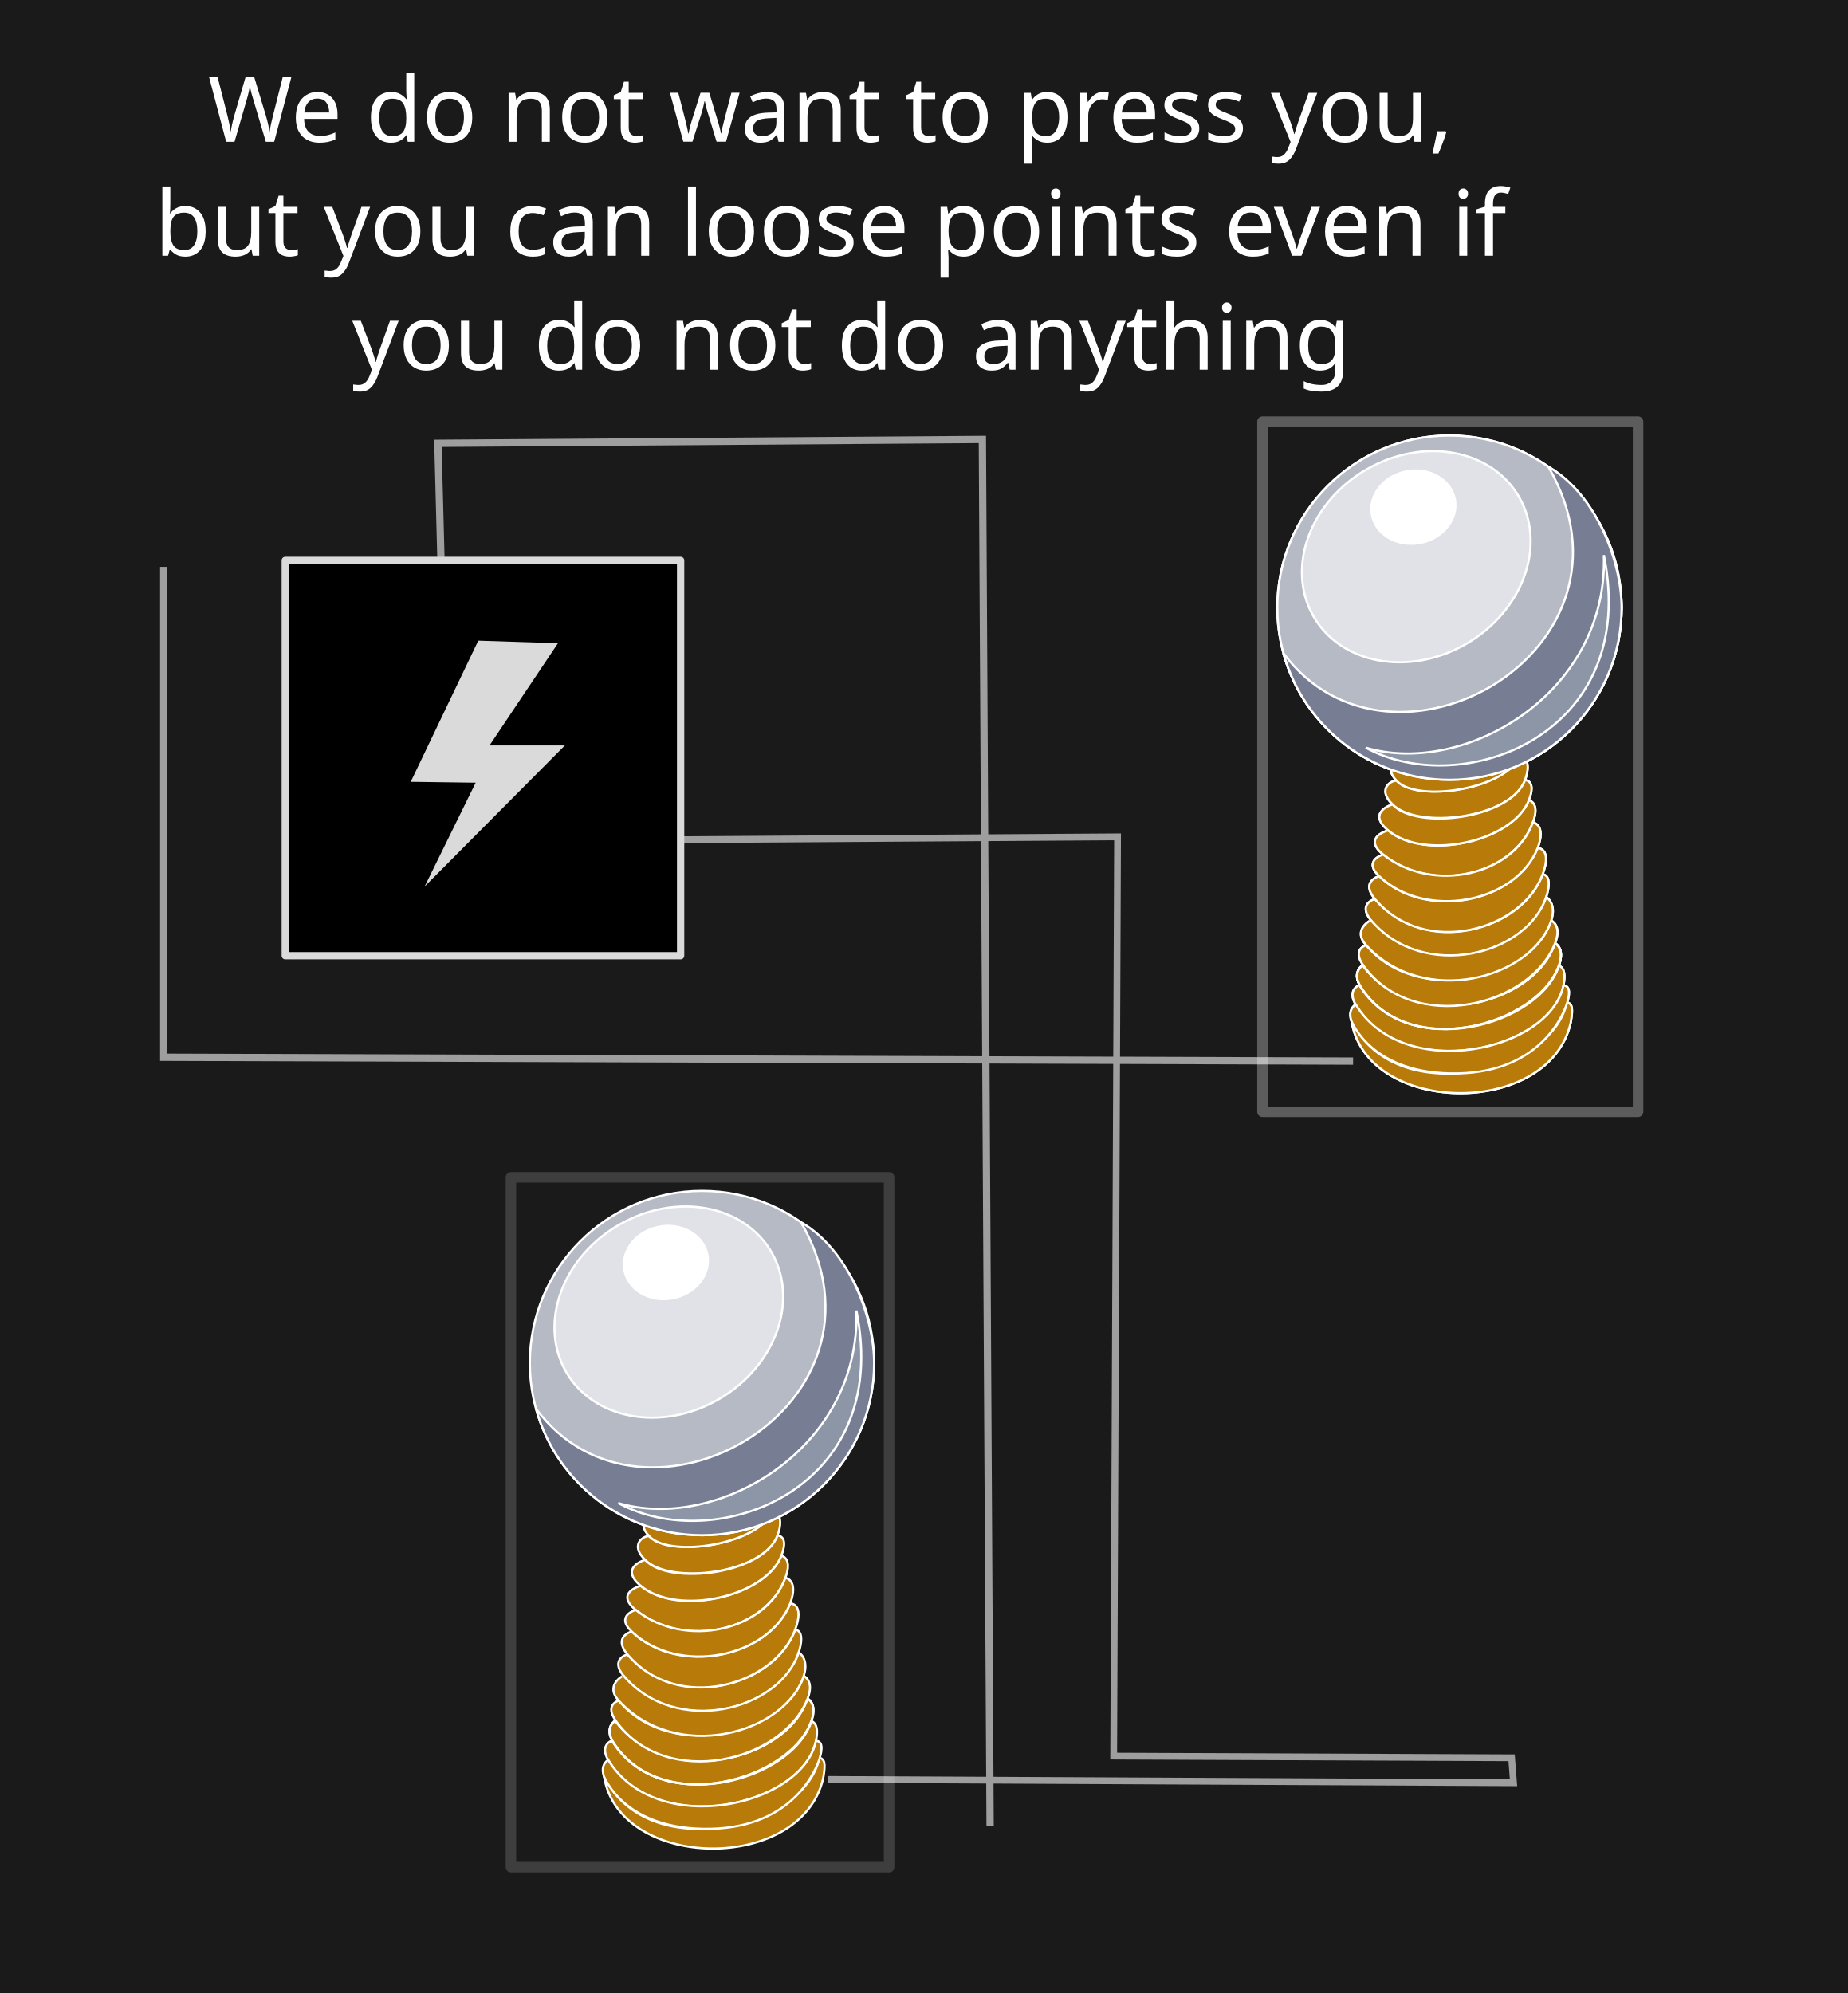
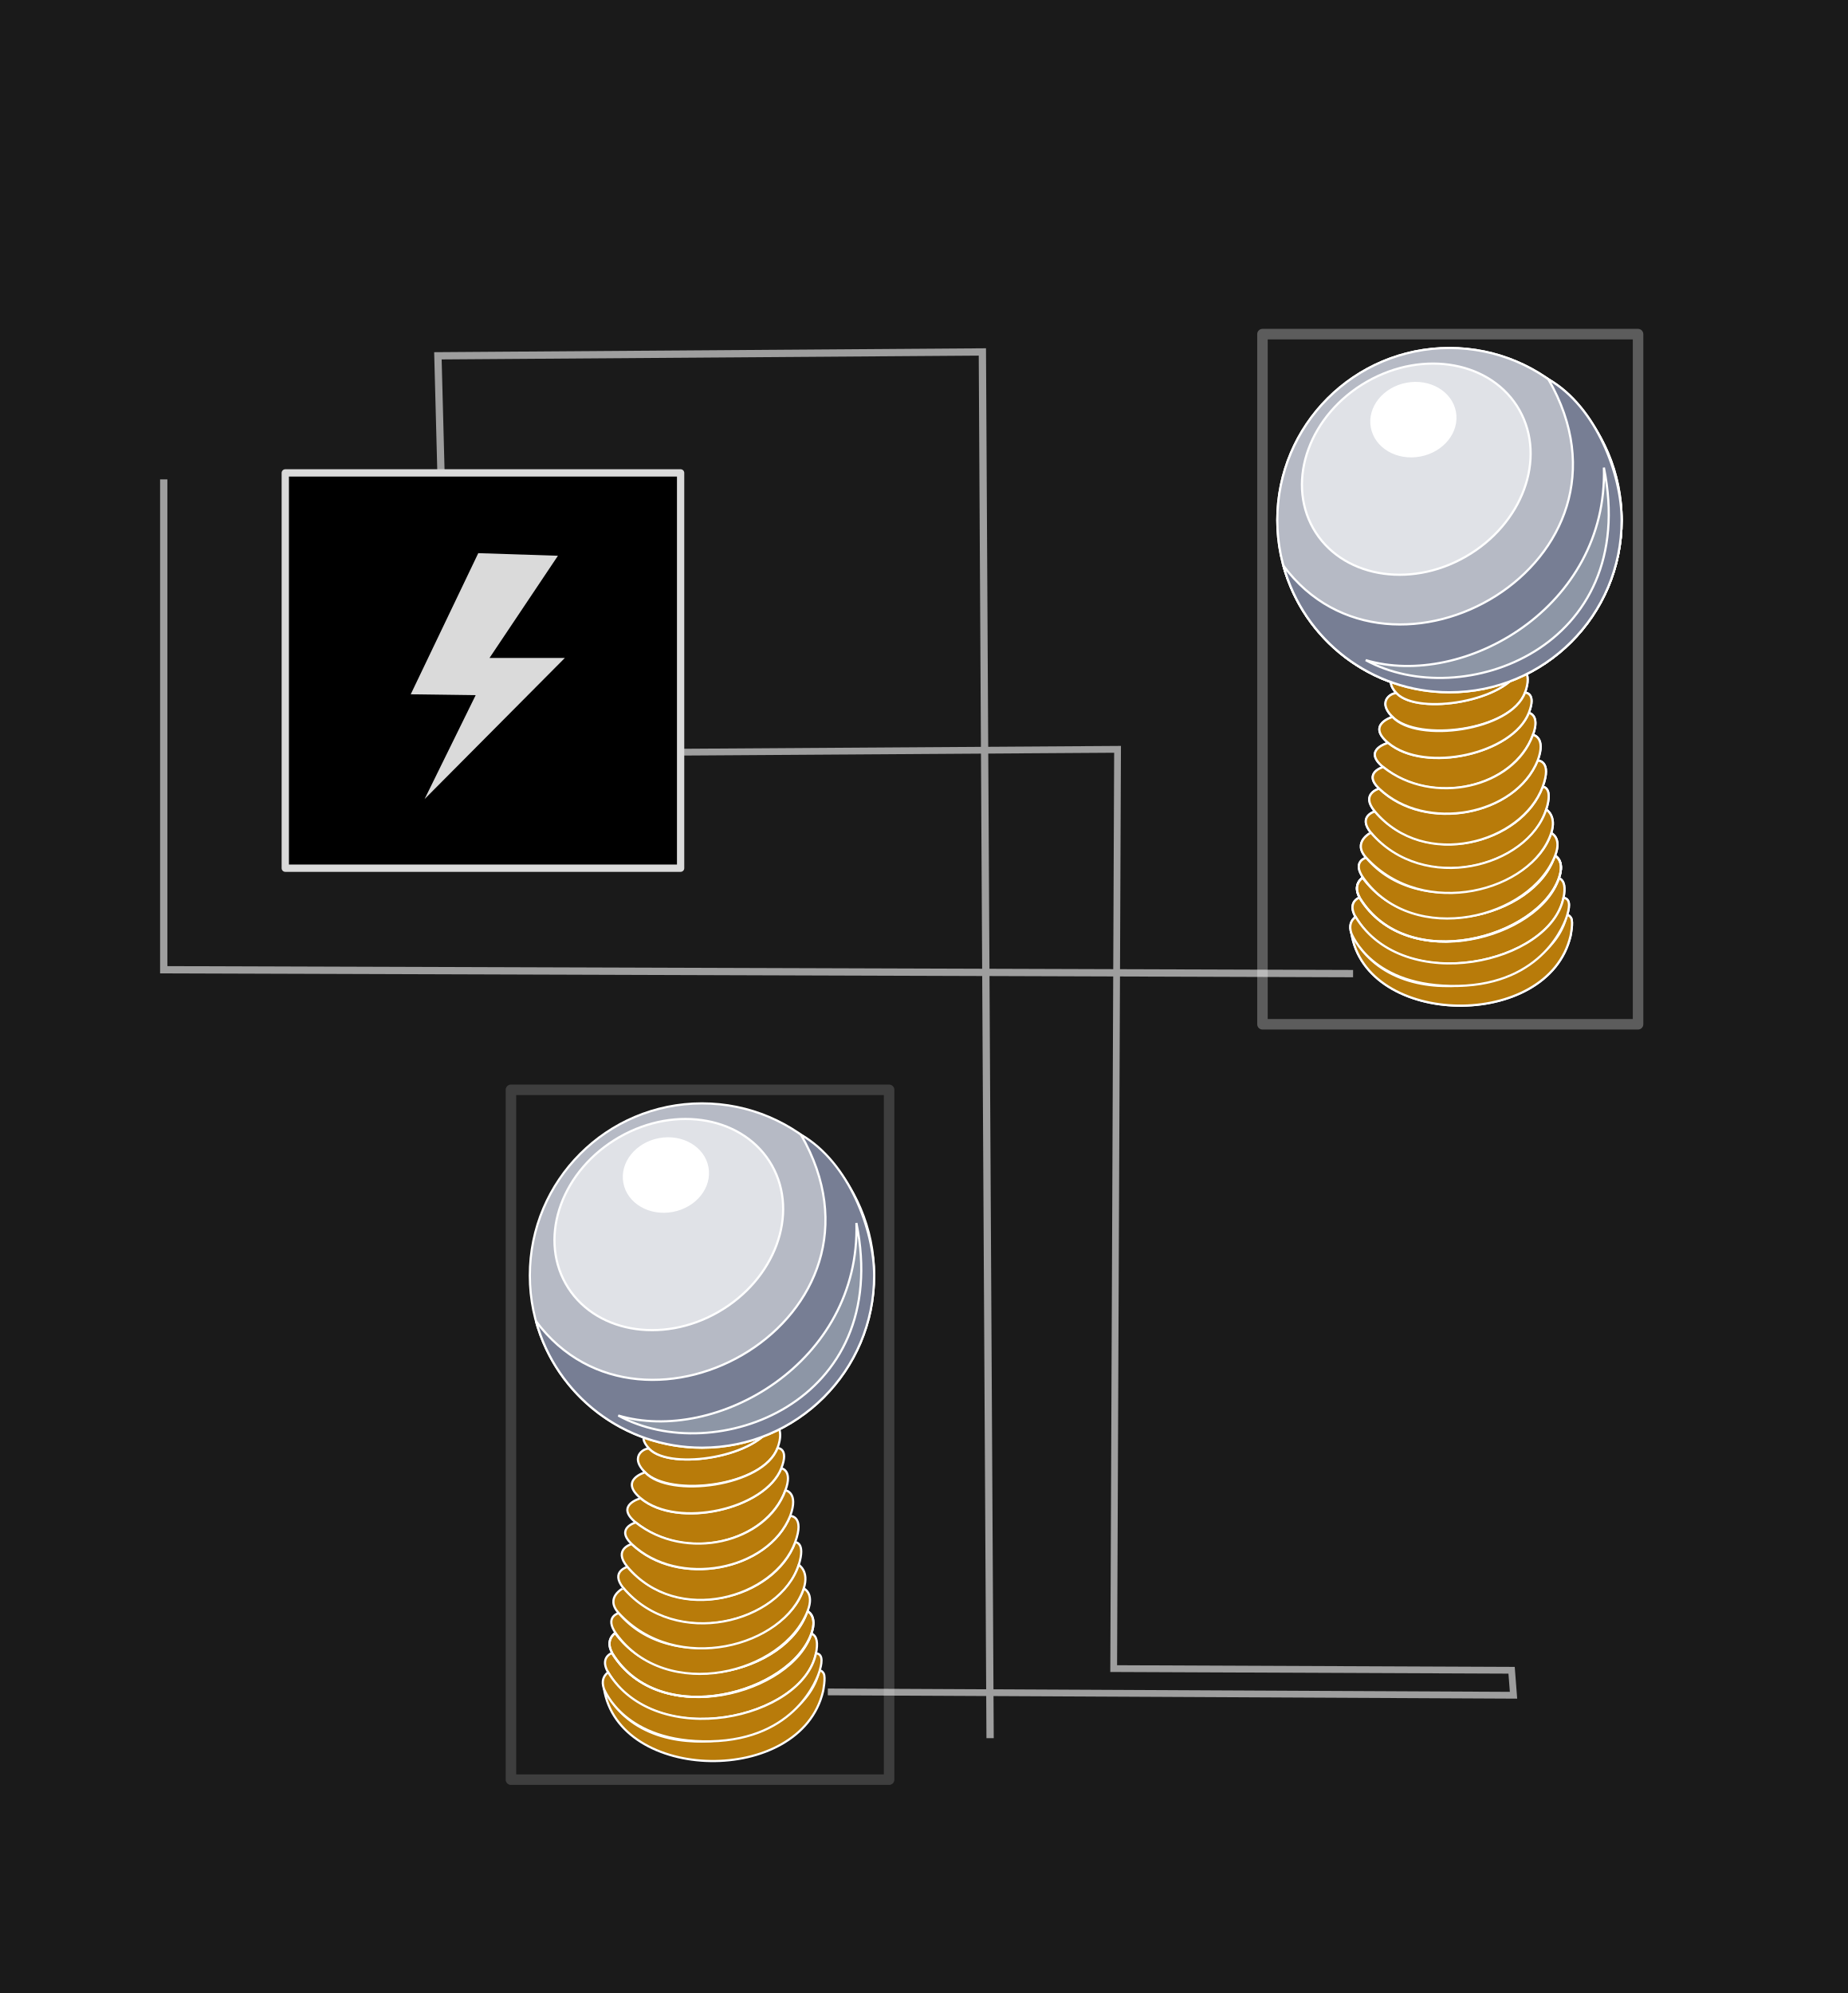
<svg xmlns="http://www.w3.org/2000/svg" width="253.385" height="273.296" viewBox="0 0 253.385 273.296" id="svg2" version="1.1">
  <defs id="defs4">
    <pattern y="0" x="0" height="6" width="6" patternUnits="userSpaceOnUse" id="EMFhbasepattern" />
  </defs>
  <g id="background">
    <rect style="color:#000000;clip-rule:nonzero;display:inline;overflow:visible;visibility:visible;opacity:1;isolation:auto;mix-blend-mode:normal;color-interpolation:sRGB;color-interpolation-filters:linearRGB;solid-color:#000000;solid-opacity:1;fill:#1a1a1a;fill-opacity:1;fill-rule:nonzero;stroke:none;stroke-width:1.459px;stroke-linecap:butt;stroke-linejoin:miter;stroke-miterlimit:4;stroke-dasharray:none;stroke-dashoffset:0;stroke-opacity:1;color-rendering:auto;image-rendering:auto;shape-rendering:auto;text-rendering:auto;enable-background:accumulate" id="rect4145" width="253.764" height="273.719" x="-0.009" y="-0.078" />
  </g>
  <g id="powerlines" powerlines="" transform="translate(0,2)" style="display:inline">
-     <path style="fill:none;fill-rule:evenodd;stroke:#9e9e9e;stroke-width:0.929px;stroke-linecap:butt;stroke-linejoin:miter;stroke-opacity:1" d="m 82.788,113.211 70.452,-0.457 -0.53,126.058 54.561,0.228 0.265,3.425 -94.025,-0.457" id="path4276" />
-     <path style="fill:none;fill-rule:evenodd;stroke:#9e9e9e;stroke-width:1px;stroke-linecap:butt;stroke-linejoin:miter;stroke-opacity:1" d="m 185.536,143.51 -163.084,-0.529 0,-67.246" id="path4278" />
-     <path style="fill:none;fill-rule:evenodd;stroke:#9e9e9e;stroke-width:1px;stroke-linecap:butt;stroke-linejoin:miter;stroke-opacity:1" d="M 60.575,78.912 60.046,58.791 134.704,58.262 135.763,248.35" id="path4280" />
-     <text xml:space="preserve" style="font-style:normal;font-weight:normal;font-size:12.5px;line-height:125%;font-family:sans-serif;letter-spacing:0px;word-spacing:0px;display:inline;fill:#000000;fill-opacity:1;stroke:none;stroke-width:1px;stroke-linecap:butt;stroke-linejoin:miter;stroke-opacity:1" x="124.889" y="17.446" id="text3407">
-       <tspan x="126.879" y="17.446" style="font-size:12.5px;text-align:center;text-anchor:middle;fill:#ffffff" id="tspan4252">We do not want to press you, </tspan>
-       <tspan x="126.879" y="33.071" style="font-size:12.5px;text-align:center;text-anchor:middle;fill:#ffffff" id="tspan4276">but you can loose points even if </tspan>
-       <tspan x="124.889" y="48.696" style="font-size:12.5px;text-align:center;text-anchor:middle;fill:#ffffff" id="tspan4278">you do not do anything</tspan>
-     </text>
+     <path style="fill:none;fill-rule:evenodd;stroke:#9e9e9e;stroke-width:0.929px;stroke-linecap:butt;stroke-linejoin:miter;stroke-opacity:1" d="m 82.788,101.211 70.452,-0.457 -0.53,126.058 54.561,0.228 0.265,3.425 -94.025,-0.457" id="path4276" />
+     <path style="fill:none;fill-rule:evenodd;stroke:#9e9e9e;stroke-width:1px;stroke-linecap:butt;stroke-linejoin:miter;stroke-opacity:1" d="m 185.536,131.51 -163.084,-0.529 0,-67.246" id="path4278" />
+     <path style="fill:none;fill-rule:evenodd;stroke:#9e9e9e;stroke-width:1px;stroke-linecap:butt;stroke-linejoin:miter;stroke-opacity:1" d="M 60.575,66.912 60.046,46.791 134.704,46.262 135.763,236.35" id="path4280" />
  </g>
  <g transform="translate(114.5869,48.403)" id="generators">
-     <rect y="28.444" x="-75.469" height="54.208" width="54.208" id="rect4209" style="opacity:1;fill:#000000;fill-opacity:1;stroke:#dadada;stroke-width:1;stroke-linejoin:round;stroke-miterlimit:4;stroke-dasharray:none;stroke-dashoffset:0;stroke-opacity:1" />
+     <rect y="16.444" x="-75.469" height="54.208" width="54.208" id="rect4209" style="opacity:1;fill:#000000;fill-opacity:1;stroke:#dadada;stroke-width:1;stroke-linejoin:round;stroke-miterlimit:4;stroke-dasharray:none;stroke-dashoffset:0;stroke-opacity:1" />
  </g>
  <g transform="translate(-85.73159,24.27616)" id="switches" />
  <g id="decorations" style="display:inline">
-     <path style="fill:#dadada;fill-opacity:1;fill-rule:evenodd;stroke:none;stroke-width:1;stroke-linecap:butt;stroke-linejoin:miter;stroke-miterlimit:4;stroke-dasharray:none;stroke-opacity:1" d="m 65.581,87.853 10.925,0.356 -9.381,14.012 10.331,0 -19.237,19.356 7.006,-14.25 -8.906,-0.119 z" id="path4159" />
-     <g transform="matrix(0.4539065,0,0,0.4539065,-26.81002,100.7813)" id="g4243" style="stroke:#ffffff;stroke-width:0.661;stroke-miterlimit:4;stroke-dasharray:none;stroke-opacity:1">
+     <path style="fill:#dadada;fill-opacity:1;fill-rule:evenodd;stroke:none;stroke-width:1;stroke-linecap:butt;stroke-linejoin:miter;stroke-miterlimit:4;stroke-dasharray:none;stroke-opacity:1" d="m 65.581,75.853 10.925,0.356 -9.381,14.012 10.331,0 -19.237,19.356 7.006,-14.25 -8.906,-0.119 z" id="path4159" />
+     <g transform="matrix(0.4539065,0,0,0.4539065,-26.81002,88.78128)" id="g4243" style="stroke:#ffffff;stroke-width:0.661;stroke-miterlimit:4;stroke-dasharray:none;stroke-opacity:1">
      <path id="path4245" d="m 241.495,314.36 c 12.636,27.178 60.536,16.32 65.002,-5.122 0,0 0.677,-0.508 1.376,0.699 0.72,1.228 -0.169,5.419 -0.169,5.419 -6.773,28.723 -61.891,27.792 -66.209,-0.995 z" style="fill:#b87b0a;fill-opacity:1;fill-rule:evenodd;stroke:#ffffff;stroke-width:0.661;stroke-linecap:butt;stroke-linejoin:miter;stroke-miterlimit:4;stroke-dasharray:none;stroke-opacity:1" />
      <path id="path4247" d="m 305.566,303.904 c 0.614,-3.027 0.402,-5.271 -1.397,-6.011 -5.609,18.055 -45.762,29.464 -60.24,5.884 -2.159,0.953 -2.815,3.048 -1.164,5.842 14.351,24.172 58.801,13.928 62.801,-5.715 z" style="fill:#b87b0a;fill-opacity:1;fill-rule:evenodd;stroke:#ffffff;stroke-width:0.661;stroke-linecap:butt;stroke-linejoin:miter;stroke-miterlimit:4;stroke-dasharray:none;stroke-opacity:1" />
      <path id="path4249" d="m 243.993,303.819 c 14.414,23.537 53.996,11.938 60.219,-5.99 1.863,-5.397 -1.249,-6.71 -1.249,-6.71 -6.117,18.88 -42.608,27.622 -58.06,6.646 0,0 -3.133,1.968 -0.931,5.948 z" style="fill:#b87b0a;fill-opacity:1;fill-rule:evenodd;stroke:#ffffff;stroke-width:0.661;stroke-miterlimit:4;stroke-dasharray:none;stroke-opacity:1" />
      <path id="path4251" d="m 243.993,303.819 c 14.414,23.537 53.996,11.938 60.219,-5.99 1.863,-5.397 -1.249,-6.71 -1.249,-6.71 -6.117,18.88 -42.608,27.622 -58.06,6.646 0,0 -3.133,1.968 -0.931,5.948" style="fill:none;stroke:#ffffff;stroke-width:0.661;stroke-linecap:butt;stroke-linejoin:miter;stroke-miterlimit:4;stroke-dasharray:none;stroke-opacity:1" />
      <path id="path4253" d="m 253.92,249.21 c 7.684,7.662 35.771,4.212 40.026,-7.345 2.392,-6.519 -1.291,-7.705 -1.291,-7.705 -4.043,10.372 -30.903,14.605 -37.401,7.98 -0.72,-0.635 -6.54,1.863 -1.333,7.07 z" style="fill:#b87b0a;fill-opacity:1;fill-rule:evenodd;stroke:#ffffff;stroke-width:0.661;stroke-linecap:butt;stroke-linejoin:miter;stroke-miterlimit:4;stroke-dasharray:none;stroke-opacity:1" />
      <path id="path4255" d="m 245.983,291.733 c 15.727,18.796 50.419,10.012 55.88,-7.451 0,0 3.281,1.376 1.206,6.752 -7.408,19.177 -42.693,27.876 -57.869,6.943 -3.704,-5.122 0.783,-6.244 0.783,-6.244 z" style="fill:#b87b0a;fill-opacity:1;fill-rule:evenodd;stroke:#ffffff;stroke-width:0.661;stroke-linecap:butt;stroke-linejoin:miter;stroke-miterlimit:4;stroke-dasharray:none;stroke-opacity:1" />
      <path id="path4257" d="m 247.358,284.134 c 15.473,18.965 47.519,10.562 53.001,-6.964 2.18,-6.921 -1.079,-6.858 -1.079,-6.858 -6.138,17.018 -35.369,25.167 -50.673,7.45 0,0 -5.27,1.418 -1.249,6.371 z" style="fill:#b87b0a;fill-opacity:1;fill-rule:evenodd;stroke:#ffffff;stroke-width:0.661;stroke-linecap:butt;stroke-linejoin:miter;stroke-miterlimit:4;stroke-dasharray:none;stroke-opacity:1" />
      <path id="path4259" d="m 251.105,264.344 c 14.986,12.171 39.37,6.138 45.233,-9.716 2.265,-6.16 -1.249,-6.646 -1.249,-6.646 -4.847,12.319 -31.305,18.479 -42.481,9.059 0,0 -7.937,2.074 -1.503,7.303 z" style="fill:#b87b0a;fill-opacity:1;fill-rule:evenodd;stroke:#ffffff;stroke-width:0.661;stroke-linecap:butt;stroke-linejoin:miter;stroke-miterlimit:4;stroke-dasharray:none;stroke-opacity:1" />
      <path id="path4261" d="m 292.655,234.16 c -4.043,10.372 -30.924,14.626 -37.401,7.98 -4.657,-4.763 1.164,-6.308 1.164,-6.308 6.731,9.313 30.903,5.016 36.237,-1.672 z" style="fill:#b87b0a;fill-opacity:1;fill-rule:evenodd;stroke:#ffffff;stroke-width:0.661;stroke-linecap:butt;stroke-linejoin:miter;stroke-miterlimit:4;stroke-dasharray:none;stroke-opacity:1" />
      <path id="path4263" d="m 242.765,309.598 c 14.647,24.024 58.758,14.034 62.801,-5.715 2.582,0.169 1.503,3.873 1.143,5.165 -0.677,2.37 -7.154,20.849 -32.935,21.42 -26.099,0.572 -32.131,-15.621 -32.279,-15.896 -0.783,-2.328 -0.127,-3.873 1.27,-4.974 z" style="fill:#b87b0a;fill-opacity:1;fill-rule:evenodd;stroke:#ffffff;stroke-width:0.661;stroke-linecap:butt;stroke-linejoin:miter;stroke-miterlimit:4;stroke-dasharray:none;stroke-opacity:1" />
      <path id="path4265" d="m 301.862,284.283 c 1.736,-5.228 -1.503,-7.112 -1.503,-7.112 -5.736,17.441 -36.914,25.739 -52.98,6.985 0.021,0.042 -5.736,2.836 -1.397,7.578 17.42,19.071 50.101,10.033 55.88,-7.451 z" style="fill:#b87b0a;fill-opacity:1;fill-rule:evenodd;stroke:#ffffff;stroke-width:0.661;stroke-linecap:butt;stroke-linejoin:miter;stroke-miterlimit:4;stroke-dasharray:none;stroke-opacity:1" />
      <path id="path4267" d="m 248.607,277.763 c 15.092,17.907 44.365,9.504 50.673,-7.45 2.963,-8.001 -1.503,-7.938 -1.503,-7.938 -6.689,16.552 -33.866,21.971 -47.879,8.488 0,0 -5.8,1.566 -1.291,6.9 z" style="fill:#b87b0a;fill-opacity:1;fill-rule:evenodd;stroke:#ffffff;stroke-width:0.661;stroke-linecap:butt;stroke-linejoin:miter;stroke-miterlimit:4;stroke-dasharray:none;stroke-opacity:1" />
      <path id="path4269" d="m 251.105,264.344 c 15.113,12.001 39.476,6.181 45.233,-9.716 0,0 4.106,0.593 1.439,7.747 -6.689,16.552 -33.761,21.865 -47.879,8.488 -5.038,-4.763 1.206,-6.519 1.206,-6.519 z" style="fill:#b87b0a;fill-opacity:1;fill-rule:evenodd;stroke:#ffffff;stroke-width:0.661;stroke-linecap:butt;stroke-linejoin:miter;stroke-miterlimit:4;stroke-dasharray:none;stroke-opacity:1" />
      <path id="path4271" d="m 252.608,257.041 c 11.261,9.335 37.613,3.26 42.481,-9.059 2.434,-6.16 -1.143,-6.117 -1.143,-6.117 -4.233,11.557 -32.681,15.346 -40.026,7.345 0,0 -7.98,2.286 -1.312,7.832 z" style="fill:#b87b0a;fill-opacity:1;fill-rule:evenodd;stroke:#ffffff;stroke-width:0.661;stroke-linecap:butt;stroke-linejoin:miter;stroke-miterlimit:4;stroke-dasharray:none;stroke-opacity:1" />
      <path id="path4273" d="m 323.134,189.753 c 0,28.723 -23.283,52.006 -52.006,52.006 -28.723,0 -52.006,-23.283 -52.006,-52.006 0,-28.723 23.283,-52.006 52.006,-52.006 28.723,0 52.006,23.283 52.006,52.006 z" style="fill:#b6bac5;fill-opacity:1;fill-rule:nonzero;stroke:#ffffff;stroke-width:0.661;stroke-linecap:butt;stroke-linejoin:miter;stroke-miterlimit:4;stroke-dasharray:none;stroke-opacity:1" />
      <path id="path4275" d="m 275.997,200.802 c -17.209,9.842 -37.825,5.99 -46.058,-8.615 -8.213,-14.605 -0.931,-34.438 16.277,-44.28 17.208,-9.842 37.824,-5.99 46.058,8.615 8.213,14.605 0.931,34.438 -16.277,44.28 z" style="fill:#e0e2e7;fill-opacity:1;fill-rule:nonzero;stroke:#ffffff;stroke-width:0.661;stroke-linecap:butt;stroke-linejoin:miter;stroke-miterlimit:4;stroke-dasharray:none;stroke-opacity:1" />
      <path id="path4277" d="m 262.239,170.216 c -6.9,1.291 -13.42,-2.498 -14.541,-8.488 -1.122,-5.969 3.598,-11.874 10.52,-13.166 6.9,-1.291 13.42,2.519 14.541,8.488 1.122,5.99 -3.598,11.874 -10.52,13.166 z" style="fill:#ffffff;fill-opacity:1;fill-rule:nonzero;stroke:#ffffff;stroke-width:0.661;stroke-linecap:butt;stroke-linejoin:miter;stroke-miterlimit:4;stroke-dasharray:none;stroke-opacity:1" />
      <path id="path4279" d="m 301.037,147.208 c 31.834,55.372 -47.434,100.245 -80.052,56.345 6.202,22.564 26.733,38.206 50.144,38.206 28.723,0 52.006,-23.283 52.006,-52.006 0,-13.504 -7.472,-34.099 -22.098,-42.545 z" style="fill:#777e94;fill-opacity:1;fill-rule:evenodd;stroke:#ffffff;stroke-width:0.661;stroke-linecap:butt;stroke-linejoin:miter;stroke-miterlimit:4;stroke-dasharray:none;stroke-opacity:1" />
      <path id="path4281" d="m 317.779,173.878 c 1.27,42.206 -42.439,66.971 -71.945,58.166 28.935,15.938 83.015,-3.556 71.945,-58.166 z" style="fill:#8d96a6;fill-opacity:1;fill-rule:evenodd;stroke:#ffffff;stroke-width:0.661;stroke-linecap:butt;stroke-linejoin:miter;stroke-miterlimit:4;stroke-dasharray:none;stroke-opacity:1" />
    </g>
-     <g id="g4233" transform="matrix(0.4539065,0,0,0.4539065,75.68526,-2.804063)" style="stroke:#ffffff;stroke-width:0.661;stroke-miterlimit:4;stroke-dasharray:none;stroke-opacity:1">
+     <g id="g4233" transform="matrix(0.4539065,0,0,0.4539065,75.68526,-14.80406)" style="stroke:#ffffff;stroke-width:0.661;stroke-miterlimit:4;stroke-dasharray:none;stroke-opacity:1">
      <path style="fill:#b87b0a;fill-opacity:1;fill-rule:evenodd;stroke:#ffffff;stroke-width:0.661;stroke-linecap:butt;stroke-linejoin:miter;stroke-miterlimit:4;stroke-dasharray:none;stroke-opacity:1" d="m 241.495,314.36 c 12.636,27.178 60.536,16.32 65.002,-5.122 0,0 0.677,-0.508 1.376,0.699 0.72,1.228 -0.169,5.419 -0.169,5.419 -6.773,28.723 -61.891,27.792 -66.209,-0.995 z" id="path4235" />
      <path style="fill:#b87b0a;fill-opacity:1;fill-rule:evenodd;stroke:#ffffff;stroke-width:0.661;stroke-linecap:butt;stroke-linejoin:miter;stroke-miterlimit:4;stroke-dasharray:none;stroke-opacity:1" d="m 305.566,303.904 c 0.614,-3.027 0.402,-5.271 -1.397,-6.011 -5.609,18.055 -45.762,29.464 -60.24,5.884 -2.159,0.953 -2.815,3.048 -1.164,5.842 14.351,24.172 58.801,13.928 62.801,-5.715 z" id="path4237" />
      <path style="fill:#b87b0a;fill-opacity:1;fill-rule:evenodd;stroke:#ffffff;stroke-width:0.661;stroke-miterlimit:4;stroke-dasharray:none;stroke-opacity:1" d="m 243.993,303.819 c 14.414,23.537 53.996,11.938 60.219,-5.99 1.863,-5.397 -1.249,-6.71 -1.249,-6.71 -6.117,18.88 -42.608,27.622 -58.06,6.646 0,0 -3.133,1.968 -0.931,5.948 z" id="path4239" />
      <path style="fill:none;stroke:#ffffff;stroke-width:0.661;stroke-linecap:butt;stroke-linejoin:miter;stroke-miterlimit:4;stroke-dasharray:none;stroke-opacity:1" d="m 243.993,303.819 c 14.414,23.537 53.996,11.938 60.219,-5.99 1.863,-5.397 -1.249,-6.71 -1.249,-6.71 -6.117,18.88 -42.608,27.622 -58.06,6.646 0,0 -3.133,1.968 -0.931,5.948" id="path4241" />
      <path style="fill:#b87b0a;fill-opacity:1;fill-rule:evenodd;stroke:#ffffff;stroke-width:0.661;stroke-linecap:butt;stroke-linejoin:miter;stroke-miterlimit:4;stroke-dasharray:none;stroke-opacity:1" d="m 253.92,249.21 c 7.684,7.662 35.771,4.212 40.026,-7.345 2.392,-6.519 -1.291,-7.705 -1.291,-7.705 -4.043,10.372 -30.903,14.605 -37.401,7.98 -0.72,-0.635 -6.54,1.863 -1.333,7.07 z" id="path4243" />
      <path style="fill:#b87b0a;fill-opacity:1;fill-rule:evenodd;stroke:#ffffff;stroke-width:0.661;stroke-linecap:butt;stroke-linejoin:miter;stroke-miterlimit:4;stroke-dasharray:none;stroke-opacity:1" d="m 245.983,291.733 c 15.727,18.796 50.419,10.012 55.88,-7.451 0,0 3.281,1.376 1.206,6.752 -7.408,19.177 -42.693,27.876 -57.869,6.943 -3.704,-5.122 0.783,-6.244 0.783,-6.244 z" id="path4246" />
      <path style="fill:#b87b0a;fill-opacity:1;fill-rule:evenodd;stroke:#ffffff;stroke-width:0.661;stroke-linecap:butt;stroke-linejoin:miter;stroke-miterlimit:4;stroke-dasharray:none;stroke-opacity:1" d="m 247.358,284.134 c 15.473,18.965 47.519,10.562 53.001,-6.964 2.18,-6.921 -1.079,-6.858 -1.079,-6.858 -6.138,17.018 -35.369,25.167 -50.673,7.45 0,0 -5.27,1.418 -1.249,6.371 z" id="path4248" />
      <path style="fill:#b87b0a;fill-opacity:1;fill-rule:evenodd;stroke:#ffffff;stroke-width:0.661;stroke-linecap:butt;stroke-linejoin:miter;stroke-miterlimit:4;stroke-dasharray:none;stroke-opacity:1" d="m 251.105,264.344 c 14.986,12.171 39.37,6.138 45.233,-9.716 2.265,-6.16 -1.249,-6.646 -1.249,-6.646 -4.847,12.319 -31.305,18.479 -42.481,9.059 0,0 -7.937,2.074 -1.503,7.303 z" id="path4250" />
      <path style="fill:#b87b0a;fill-opacity:1;fill-rule:evenodd;stroke:#ffffff;stroke-width:0.661;stroke-linecap:butt;stroke-linejoin:miter;stroke-miterlimit:4;stroke-dasharray:none;stroke-opacity:1" d="m 292.655,234.16 c -4.043,10.372 -30.924,14.626 -37.401,7.98 -4.657,-4.763 1.164,-6.308 1.164,-6.308 6.731,9.313 30.903,5.016 36.237,-1.672 z" id="path4252" />
      <path style="fill:#b87b0a;fill-opacity:1;fill-rule:evenodd;stroke:#ffffff;stroke-width:0.661;stroke-linecap:butt;stroke-linejoin:miter;stroke-miterlimit:4;stroke-dasharray:none;stroke-opacity:1" d="m 242.765,309.598 c 14.647,24.024 58.758,14.034 62.801,-5.715 2.582,0.169 1.503,3.873 1.143,5.165 -0.677,2.37 -7.154,20.849 -32.935,21.42 -26.099,0.572 -32.131,-15.621 -32.279,-15.896 -0.783,-2.328 -0.127,-3.873 1.27,-4.974 z" id="path4254" />
      <path style="fill:#b87b0a;fill-opacity:1;fill-rule:evenodd;stroke:#ffffff;stroke-width:0.661;stroke-linecap:butt;stroke-linejoin:miter;stroke-miterlimit:4;stroke-dasharray:none;stroke-opacity:1" d="m 301.862,284.283 c 1.736,-5.228 -1.503,-7.112 -1.503,-7.112 -5.736,17.441 -36.914,25.739 -52.98,6.985 0.021,0.042 -5.736,2.836 -1.397,7.578 17.42,19.071 50.101,10.033 55.88,-7.451 z" id="path4256" />
      <path style="fill:#b87b0a;fill-opacity:1;fill-rule:evenodd;stroke:#ffffff;stroke-width:0.661;stroke-linecap:butt;stroke-linejoin:miter;stroke-miterlimit:4;stroke-dasharray:none;stroke-opacity:1" d="m 248.607,277.763 c 15.092,17.907 44.365,9.504 50.673,-7.45 2.963,-8.001 -1.503,-7.938 -1.503,-7.938 -6.689,16.552 -33.866,21.971 -47.879,8.488 0,0 -5.8,1.566 -1.291,6.9 z" id="path4258" />
      <path style="fill:#b87b0a;fill-opacity:1;fill-rule:evenodd;stroke:#ffffff;stroke-width:0.661;stroke-linecap:butt;stroke-linejoin:miter;stroke-miterlimit:4;stroke-dasharray:none;stroke-opacity:1" d="m 251.105,264.344 c 15.113,12.001 39.476,6.181 45.233,-9.716 0,0 4.106,0.593 1.439,7.747 -6.689,16.552 -33.761,21.865 -47.879,8.488 -5.038,-4.763 1.206,-6.519 1.206,-6.519 z" id="path4260" />
      <path style="fill:#b87b0a;fill-opacity:1;fill-rule:evenodd;stroke:#ffffff;stroke-width:0.661;stroke-linecap:butt;stroke-linejoin:miter;stroke-miterlimit:4;stroke-dasharray:none;stroke-opacity:1" d="m 252.608,257.041 c 11.261,9.335 37.613,3.26 42.481,-9.059 2.434,-6.16 -1.143,-6.117 -1.143,-6.117 -4.233,11.557 -32.681,15.346 -40.026,7.345 0,0 -7.98,2.286 -1.312,7.832 z" id="path4262" />
      <path style="fill:#b6bac5;fill-opacity:1;fill-rule:nonzero;stroke:#ffffff;stroke-width:0.661;stroke-linecap:butt;stroke-linejoin:miter;stroke-miterlimit:4;stroke-dasharray:none;stroke-opacity:1" d="m 323.134,189.753 c 0,28.723 -23.283,52.006 -52.006,52.006 -28.723,0 -52.006,-23.283 -52.006,-52.006 0,-28.723 23.283,-52.006 52.006,-52.006 28.723,0 52.006,23.283 52.006,52.006 z" id="path4264" />
      <path style="fill:#e0e2e7;fill-opacity:1;fill-rule:nonzero;stroke:#ffffff;stroke-width:0.661;stroke-linecap:butt;stroke-linejoin:miter;stroke-miterlimit:4;stroke-dasharray:none;stroke-opacity:1" d="m 275.997,200.802 c -17.209,9.842 -37.825,5.99 -46.058,-8.615 -8.213,-14.605 -0.931,-34.438 16.277,-44.28 17.208,-9.842 37.824,-5.99 46.058,8.615 8.213,14.605 0.931,34.438 -16.277,44.28 z" id="path4266" />
      <path style="fill:#ffffff;fill-opacity:1;fill-rule:nonzero;stroke:#ffffff;stroke-width:0.661;stroke-linecap:butt;stroke-linejoin:miter;stroke-miterlimit:4;stroke-dasharray:none;stroke-opacity:1" d="m 262.239,170.216 c -6.9,1.291 -13.42,-2.498 -14.541,-8.488 -1.122,-5.969 3.598,-11.874 10.52,-13.166 6.9,-1.291 13.42,2.519 14.541,8.488 1.122,5.99 -3.598,11.874 -10.52,13.166 z" id="path4268" />
      <path style="fill:#777e94;fill-opacity:1;fill-rule:evenodd;stroke:#ffffff;stroke-width:0.661;stroke-linecap:butt;stroke-linejoin:miter;stroke-miterlimit:4;stroke-dasharray:none;stroke-opacity:1" d="m 301.037,147.208 c 31.834,55.372 -47.434,100.245 -80.052,56.345 6.202,22.564 26.733,38.206 50.144,38.206 28.723,0 52.006,-23.283 52.006,-52.006 0,-13.504 -7.472,-34.099 -22.098,-42.545 z" id="path4270" />
      <path style="fill:#8d96a6;fill-opacity:1;fill-rule:evenodd;stroke:#ffffff;stroke-width:0.661;stroke-linecap:butt;stroke-linejoin:miter;stroke-miterlimit:4;stroke-dasharray:none;stroke-opacity:1" d="m 317.779,173.878 c 1.27,42.206 -42.439,66.971 -71.945,58.166 28.935,15.938 83.015,-3.556 71.945,-58.166 z" id="path4272" />
    </g>
-     <g style="stroke:#ffffff;stroke-width:0.661;stroke-miterlimit:4;stroke-dasharray:none;stroke-opacity:1" transform="matrix(0.4539065,0,0,0.4539065,75.68526,-2.804063)" id="g4280">
+     <g style="stroke:#ffffff;stroke-width:0.661;stroke-miterlimit:4;stroke-dasharray:none;stroke-opacity:1" transform="matrix(0.4539065,0,0,0.4539065,75.68526,-14.80406)" id="g4280">
      <path id="path4282" d="m 241.495,314.36 c 12.636,27.178 60.536,16.32 65.002,-5.122 0,0 0.677,-0.508 1.376,0.699 0.72,1.228 -0.169,5.419 -0.169,5.419 -6.773,28.723 -61.891,27.792 -66.209,-0.995 z" style="fill:#b87b0a;fill-opacity:1;fill-rule:evenodd;stroke:#ffffff;stroke-width:0.661;stroke-linecap:butt;stroke-linejoin:miter;stroke-miterlimit:4;stroke-dasharray:none;stroke-opacity:1" />
      <path id="path4284" d="m 305.566,303.904 c 0.614,-3.027 0.402,-5.271 -1.397,-6.011 -5.609,18.055 -45.762,29.464 -60.24,5.884 -2.159,0.953 -2.815,3.048 -1.164,5.842 14.351,24.172 58.801,13.928 62.801,-5.715 z" style="fill:#b87b0a;fill-opacity:1;fill-rule:evenodd;stroke:#ffffff;stroke-width:0.661;stroke-linecap:butt;stroke-linejoin:miter;stroke-miterlimit:4;stroke-dasharray:none;stroke-opacity:1" />
      <path id="path4286" d="m 243.993,303.819 c 14.414,23.537 53.996,11.938 60.219,-5.99 1.863,-5.397 -1.249,-6.71 -1.249,-6.71 -6.117,18.88 -42.608,27.622 -58.06,6.646 0,0 -3.133,1.968 -0.931,5.948 z" style="fill:#b87b0a;fill-opacity:1;fill-rule:evenodd;stroke:#ffffff;stroke-width:0.661;stroke-miterlimit:4;stroke-dasharray:none;stroke-opacity:1" />
      <path id="path4288" d="m 243.993,303.819 c 14.414,23.537 53.996,11.938 60.219,-5.99 1.863,-5.397 -1.249,-6.71 -1.249,-6.71 -6.117,18.88 -42.608,27.622 -58.06,6.646 0,0 -3.133,1.968 -0.931,5.948" style="fill:none;stroke:#ffffff;stroke-width:0.661;stroke-linecap:butt;stroke-linejoin:miter;stroke-miterlimit:4;stroke-dasharray:none;stroke-opacity:1" />
      <path id="path4290" d="m 253.92,249.21 c 7.684,7.662 35.771,4.212 40.026,-7.345 2.392,-6.519 -1.291,-7.705 -1.291,-7.705 -4.043,10.372 -30.903,14.605 -37.401,7.98 -0.72,-0.635 -6.54,1.863 -1.333,7.07 z" style="fill:#b87b0a;fill-opacity:1;fill-rule:evenodd;stroke:#ffffff;stroke-width:0.661;stroke-linecap:butt;stroke-linejoin:miter;stroke-miterlimit:4;stroke-dasharray:none;stroke-opacity:1" />
      <path id="path4292" d="m 245.983,291.733 c 15.727,18.796 50.419,10.012 55.88,-7.451 0,0 3.281,1.376 1.206,6.752 -7.408,19.177 -42.693,27.876 -57.869,6.943 -3.704,-5.122 0.783,-6.244 0.783,-6.244 z" style="fill:#b87b0a;fill-opacity:1;fill-rule:evenodd;stroke:#ffffff;stroke-width:0.661;stroke-linecap:butt;stroke-linejoin:miter;stroke-miterlimit:4;stroke-dasharray:none;stroke-opacity:1" />
      <path id="path4294" d="m 247.358,284.134 c 15.473,18.965 47.519,10.562 53.001,-6.964 2.18,-6.921 -1.079,-6.858 -1.079,-6.858 -6.138,17.018 -35.369,25.167 -50.673,7.45 0,0 -5.27,1.418 -1.249,6.371 z" style="fill:#b87b0a;fill-opacity:1;fill-rule:evenodd;stroke:#ffffff;stroke-width:0.661;stroke-linecap:butt;stroke-linejoin:miter;stroke-miterlimit:4;stroke-dasharray:none;stroke-opacity:1" />
      <path id="path4296" d="m 251.105,264.344 c 14.986,12.171 39.37,6.138 45.233,-9.716 2.265,-6.16 -1.249,-6.646 -1.249,-6.646 -4.847,12.319 -31.305,18.479 -42.481,9.059 0,0 -7.937,2.074 -1.503,7.303 z" style="fill:#b87b0a;fill-opacity:1;fill-rule:evenodd;stroke:#ffffff;stroke-width:0.661;stroke-linecap:butt;stroke-linejoin:miter;stroke-miterlimit:4;stroke-dasharray:none;stroke-opacity:1" />
      <path id="path4298" d="m 292.655,234.16 c -4.043,10.372 -30.924,14.626 -37.401,7.98 -4.657,-4.763 1.164,-6.308 1.164,-6.308 6.731,9.313 30.903,5.016 36.237,-1.672 z" style="fill:#b87b0a;fill-opacity:1;fill-rule:evenodd;stroke:#ffffff;stroke-width:0.661;stroke-linecap:butt;stroke-linejoin:miter;stroke-miterlimit:4;stroke-dasharray:none;stroke-opacity:1" />
      <path id="path4300" d="m 242.765,309.598 c 14.647,24.024 58.758,14.034 62.801,-5.715 2.582,0.169 1.503,3.873 1.143,5.165 -0.677,2.37 -7.154,20.849 -32.935,21.42 -26.099,0.572 -32.131,-15.621 -32.279,-15.896 -0.783,-2.328 -0.127,-3.873 1.27,-4.974 z" style="fill:#b87b0a;fill-opacity:1;fill-rule:evenodd;stroke:#ffffff;stroke-width:0.661;stroke-linecap:butt;stroke-linejoin:miter;stroke-miterlimit:4;stroke-dasharray:none;stroke-opacity:1" />
      <path id="path4302" d="m 301.862,284.283 c 1.736,-5.228 -1.503,-7.112 -1.503,-7.112 -5.736,17.441 -36.914,25.739 -52.98,6.985 0.021,0.042 -5.736,2.836 -1.397,7.578 17.42,19.071 50.101,10.033 55.88,-7.451 z" style="fill:#b87b0a;fill-opacity:1;fill-rule:evenodd;stroke:#ffffff;stroke-width:0.661;stroke-linecap:butt;stroke-linejoin:miter;stroke-miterlimit:4;stroke-dasharray:none;stroke-opacity:1" />
      <path id="path4304" d="m 248.607,277.763 c 15.092,17.907 44.365,9.504 50.673,-7.45 2.963,-8.001 -1.503,-7.938 -1.503,-7.938 -6.689,16.552 -33.866,21.971 -47.879,8.488 0,0 -5.8,1.566 -1.291,6.9 z" style="fill:#b87b0a;fill-opacity:1;fill-rule:evenodd;stroke:#ffffff;stroke-width:0.661;stroke-linecap:butt;stroke-linejoin:miter;stroke-miterlimit:4;stroke-dasharray:none;stroke-opacity:1" />
      <path id="path4306" d="m 251.105,264.344 c 15.113,12.001 39.476,6.181 45.233,-9.716 0,0 4.106,0.593 1.439,7.747 -6.689,16.552 -33.761,21.865 -47.879,8.488 -5.038,-4.763 1.206,-6.519 1.206,-6.519 z" style="fill:#b87b0a;fill-opacity:1;fill-rule:evenodd;stroke:#ffffff;stroke-width:0.661;stroke-linecap:butt;stroke-linejoin:miter;stroke-miterlimit:4;stroke-dasharray:none;stroke-opacity:1" />
      <path id="path4308" d="m 252.608,257.041 c 11.261,9.335 37.613,3.26 42.481,-9.059 2.434,-6.16 -1.143,-6.117 -1.143,-6.117 -4.233,11.557 -32.681,15.346 -40.026,7.345 0,0 -7.98,2.286 -1.312,7.832 z" style="fill:#b87b0a;fill-opacity:1;fill-rule:evenodd;stroke:#ffffff;stroke-width:0.661;stroke-linecap:butt;stroke-linejoin:miter;stroke-miterlimit:4;stroke-dasharray:none;stroke-opacity:1" />
      <path id="path4310" d="m 323.134,189.753 c 0,28.723 -23.283,52.006 -52.006,52.006 -28.723,0 -52.006,-23.283 -52.006,-52.006 0,-28.723 23.283,-52.006 52.006,-52.006 28.723,0 52.006,23.283 52.006,52.006 z" style="fill:#b6bac5;fill-opacity:1;fill-rule:nonzero;stroke:#ffffff;stroke-width:0.661;stroke-linecap:butt;stroke-linejoin:miter;stroke-miterlimit:4;stroke-dasharray:none;stroke-opacity:1" />
      <path id="path4312" d="m 275.997,200.802 c -17.209,9.842 -37.825,5.99 -46.058,-8.615 -8.213,-14.605 -0.931,-34.438 16.277,-44.28 17.208,-9.842 37.824,-5.99 46.058,8.615 8.213,14.605 0.931,34.438 -16.277,44.28 z" style="fill:#e0e2e7;fill-opacity:1;fill-rule:nonzero;stroke:#ffffff;stroke-width:0.661;stroke-linecap:butt;stroke-linejoin:miter;stroke-miterlimit:4;stroke-dasharray:none;stroke-opacity:1" />
      <path id="path4314" d="m 262.239,170.216 c -6.9,1.291 -13.42,-2.498 -14.541,-8.488 -1.122,-5.969 3.598,-11.874 10.52,-13.166 6.9,-1.291 13.42,2.519 14.541,8.488 1.122,5.99 -3.598,11.874 -10.52,13.166 z" style="fill:#ffffff;fill-opacity:1;fill-rule:nonzero;stroke:#ffffff;stroke-width:0.661;stroke-linecap:butt;stroke-linejoin:miter;stroke-miterlimit:4;stroke-dasharray:none;stroke-opacity:1" />
      <path id="path4316" d="m 301.037,147.208 c 31.834,55.372 -47.434,100.245 -80.052,56.345 6.202,22.564 26.733,38.206 50.144,38.206 28.723,0 52.006,-23.283 52.006,-52.006 0,-13.504 -7.472,-34.099 -22.098,-42.545 z" style="fill:#777e94;fill-opacity:1;fill-rule:evenodd;stroke:#ffffff;stroke-width:0.661;stroke-linecap:butt;stroke-linejoin:miter;stroke-miterlimit:4;stroke-dasharray:none;stroke-opacity:1" />
      <path id="path4319" d="m 317.779,173.878 c 1.27,42.206 -42.439,66.971 -71.945,58.166 28.935,15.938 83.015,-3.556 71.945,-58.166 z" style="fill:#8d96a6;fill-opacity:1;fill-rule:evenodd;stroke:#ffffff;stroke-width:0.661;stroke-linecap:butt;stroke-linejoin:miter;stroke-miterlimit:4;stroke-dasharray:none;stroke-opacity:1" />
    </g>
  </g>
  <g transform="translate(-15.38192,2.380042)" id="sockets" style="opacity:1">
-     <rect y="159.067" x="85.442" height="94.592" width="51.854" id="rect4171" style="opacity:1;fill:#000000;fill-opacity:0;stroke:#ffffff;stroke-width:1.442;stroke-linejoin:round;stroke-miterlimit:4;stroke-dasharray:none;stroke-dashoffset:0;stroke-opacity:0.16" />
-     <rect style="opacity:1;fill:#000000;fill-opacity:0;stroke:#ffffff;stroke-width:1.438;stroke-linejoin:round;stroke-miterlimit:4;stroke-dasharray:none;stroke-dashoffset:0;stroke-opacity:0.16" id="rect4274" width="51.5" height="94.637" x="188.494" y="55.439" />
-     <rect y="55.439" x="188.494" height="94.637" width="51.5" id="rect4321" style="opacity:1;fill:#000000;fill-opacity:0;stroke:#ffffff;stroke-width:1.438;stroke-linejoin:round;stroke-miterlimit:4;stroke-dasharray:none;stroke-dashoffset:0;stroke-opacity:0.16" />
+     <rect y="147.067" x="85.442" height="94.592" width="51.854" id="rect4171" style="opacity:1;fill:#000000;fill-opacity:0;stroke:#ffffff;stroke-width:1.442;stroke-linejoin:round;stroke-miterlimit:4;stroke-dasharray:none;stroke-dashoffset:0;stroke-opacity:0.16" />
+     <rect style="opacity:1;fill:#000000;fill-opacity:0;stroke:#ffffff;stroke-width:1.438;stroke-linejoin:round;stroke-miterlimit:4;stroke-dasharray:none;stroke-dashoffset:0;stroke-opacity:0.16" id="rect4274" width="51.5" height="94.637" x="188.494" y="43.439" />
+     <rect y="43.439" x="188.494" height="94.637" width="51.5" id="rect4321" style="opacity:1;fill:#000000;fill-opacity:0;stroke:#ffffff;stroke-width:1.438;stroke-linejoin:round;stroke-miterlimit:4;stroke-dasharray:none;stroke-dashoffset:0;stroke-opacity:0.16" />
  </g>
</svg>
